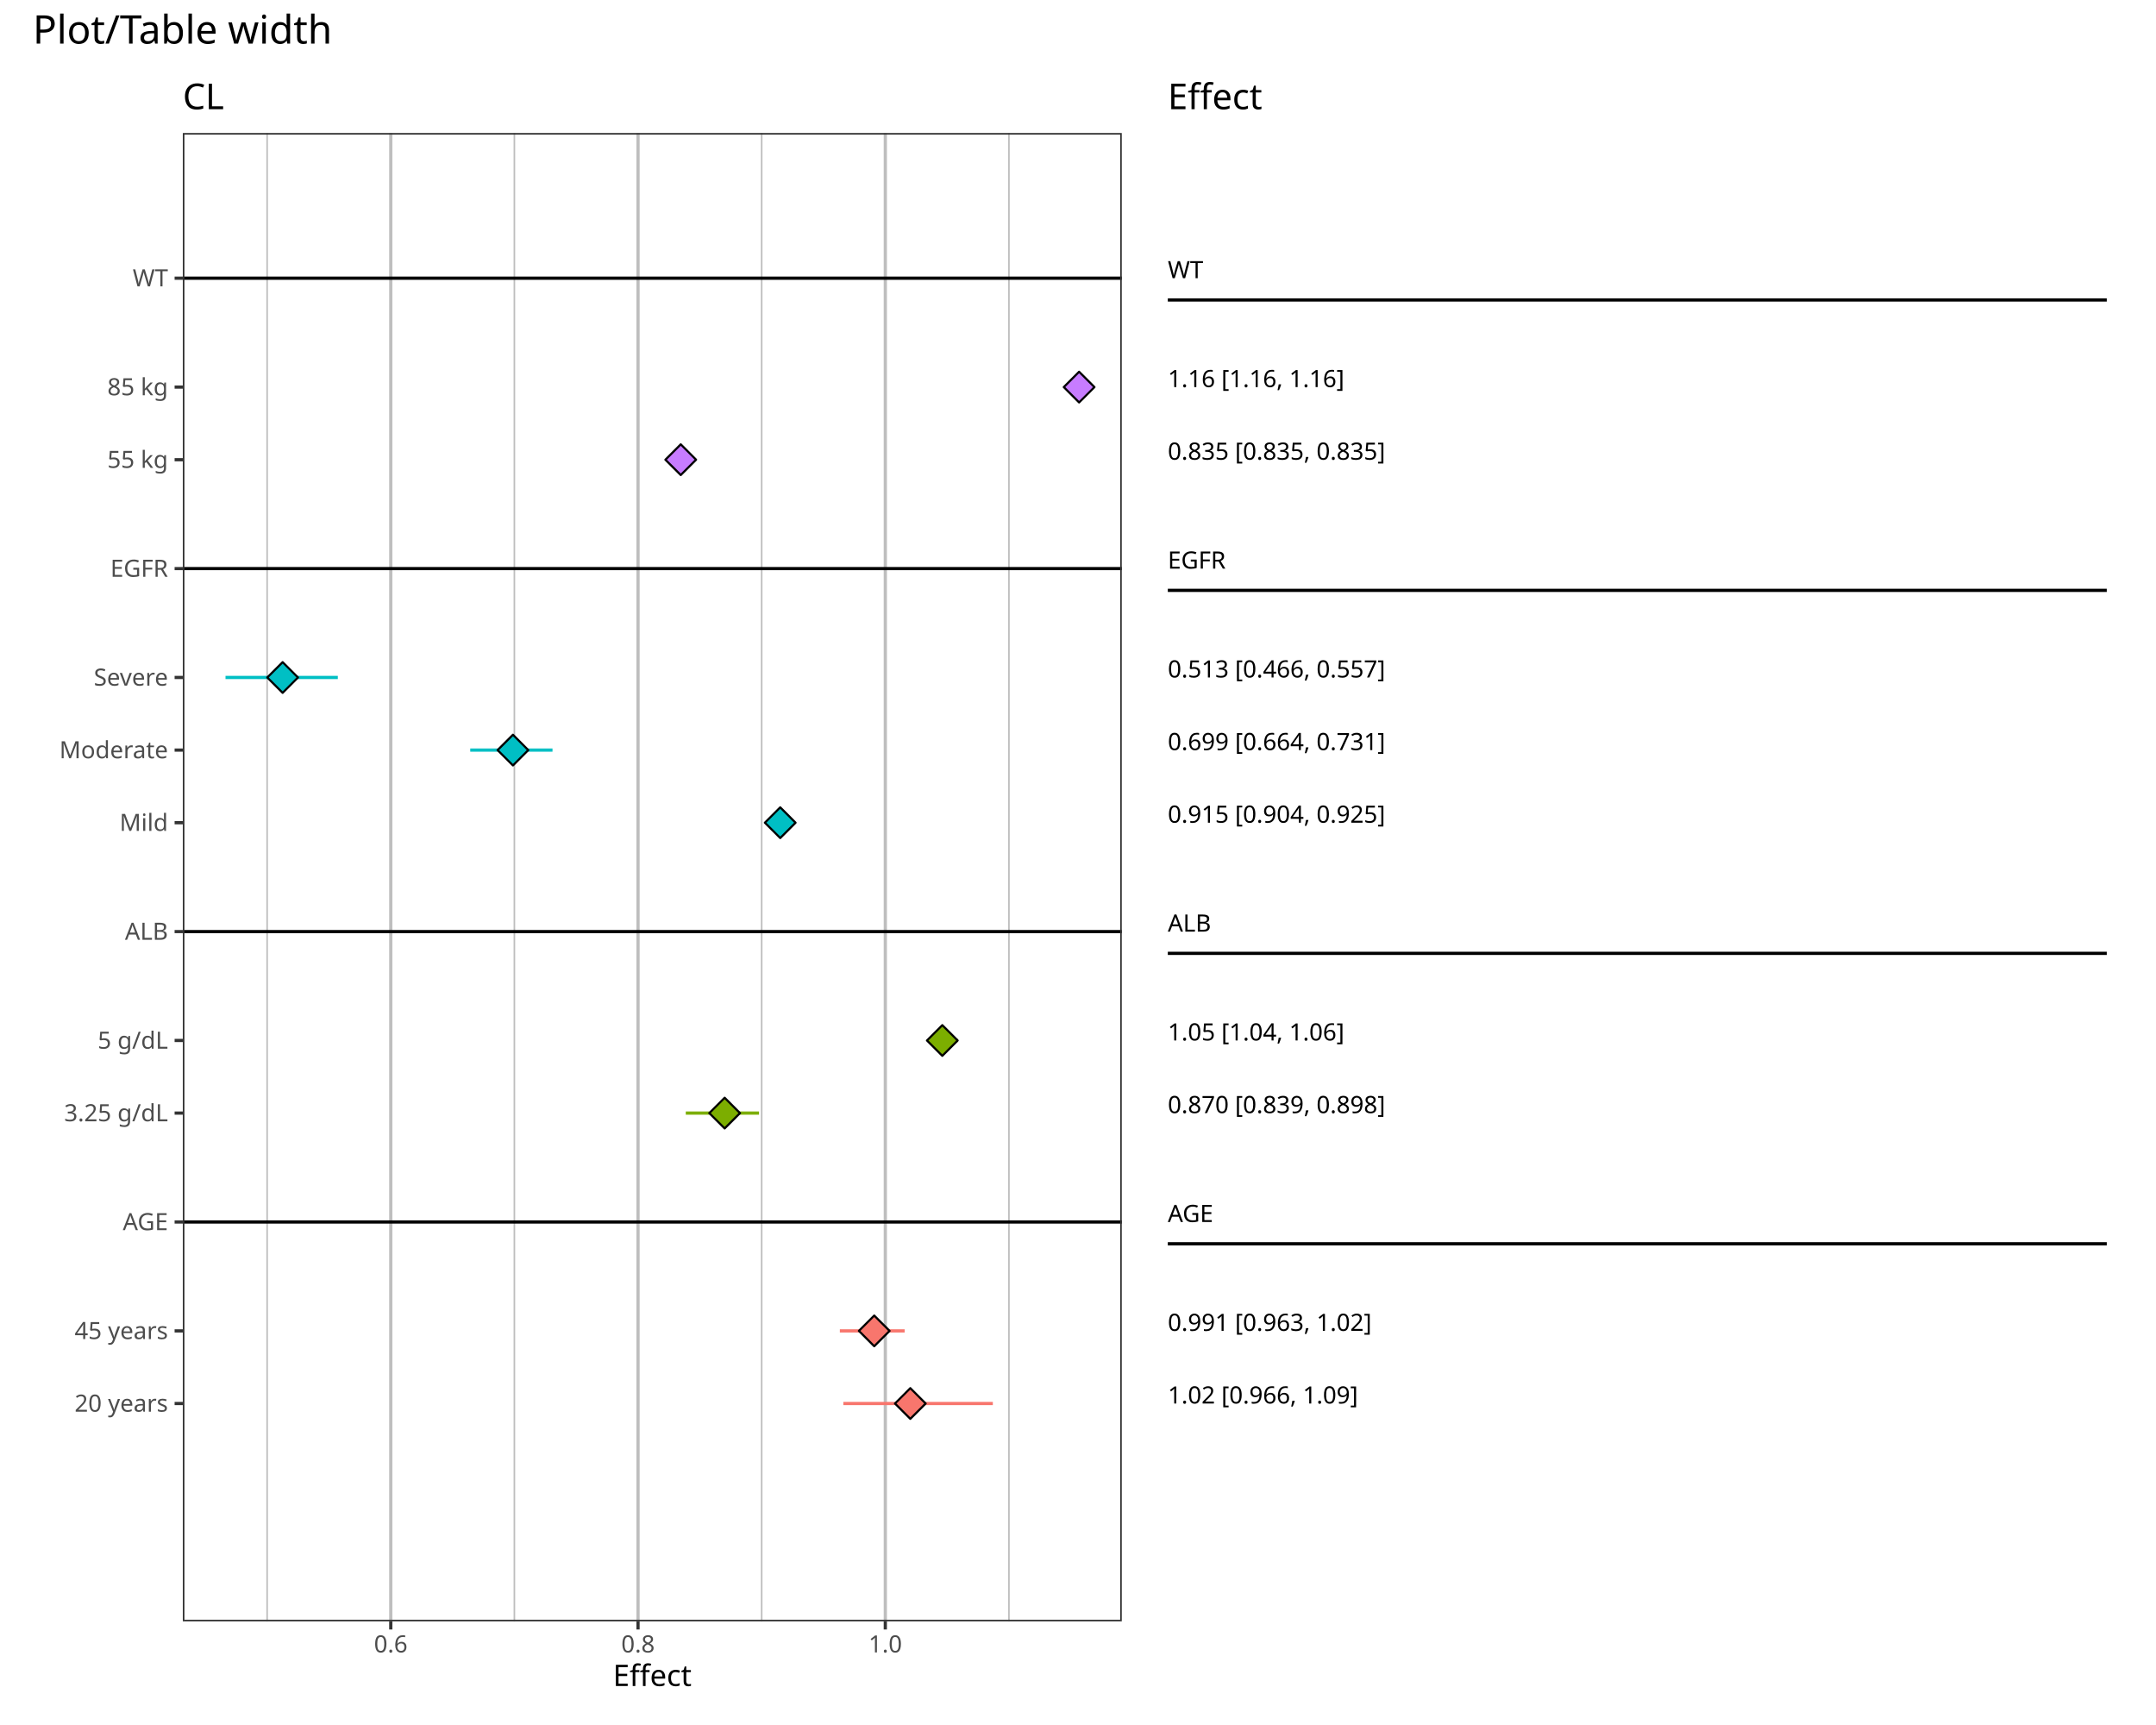
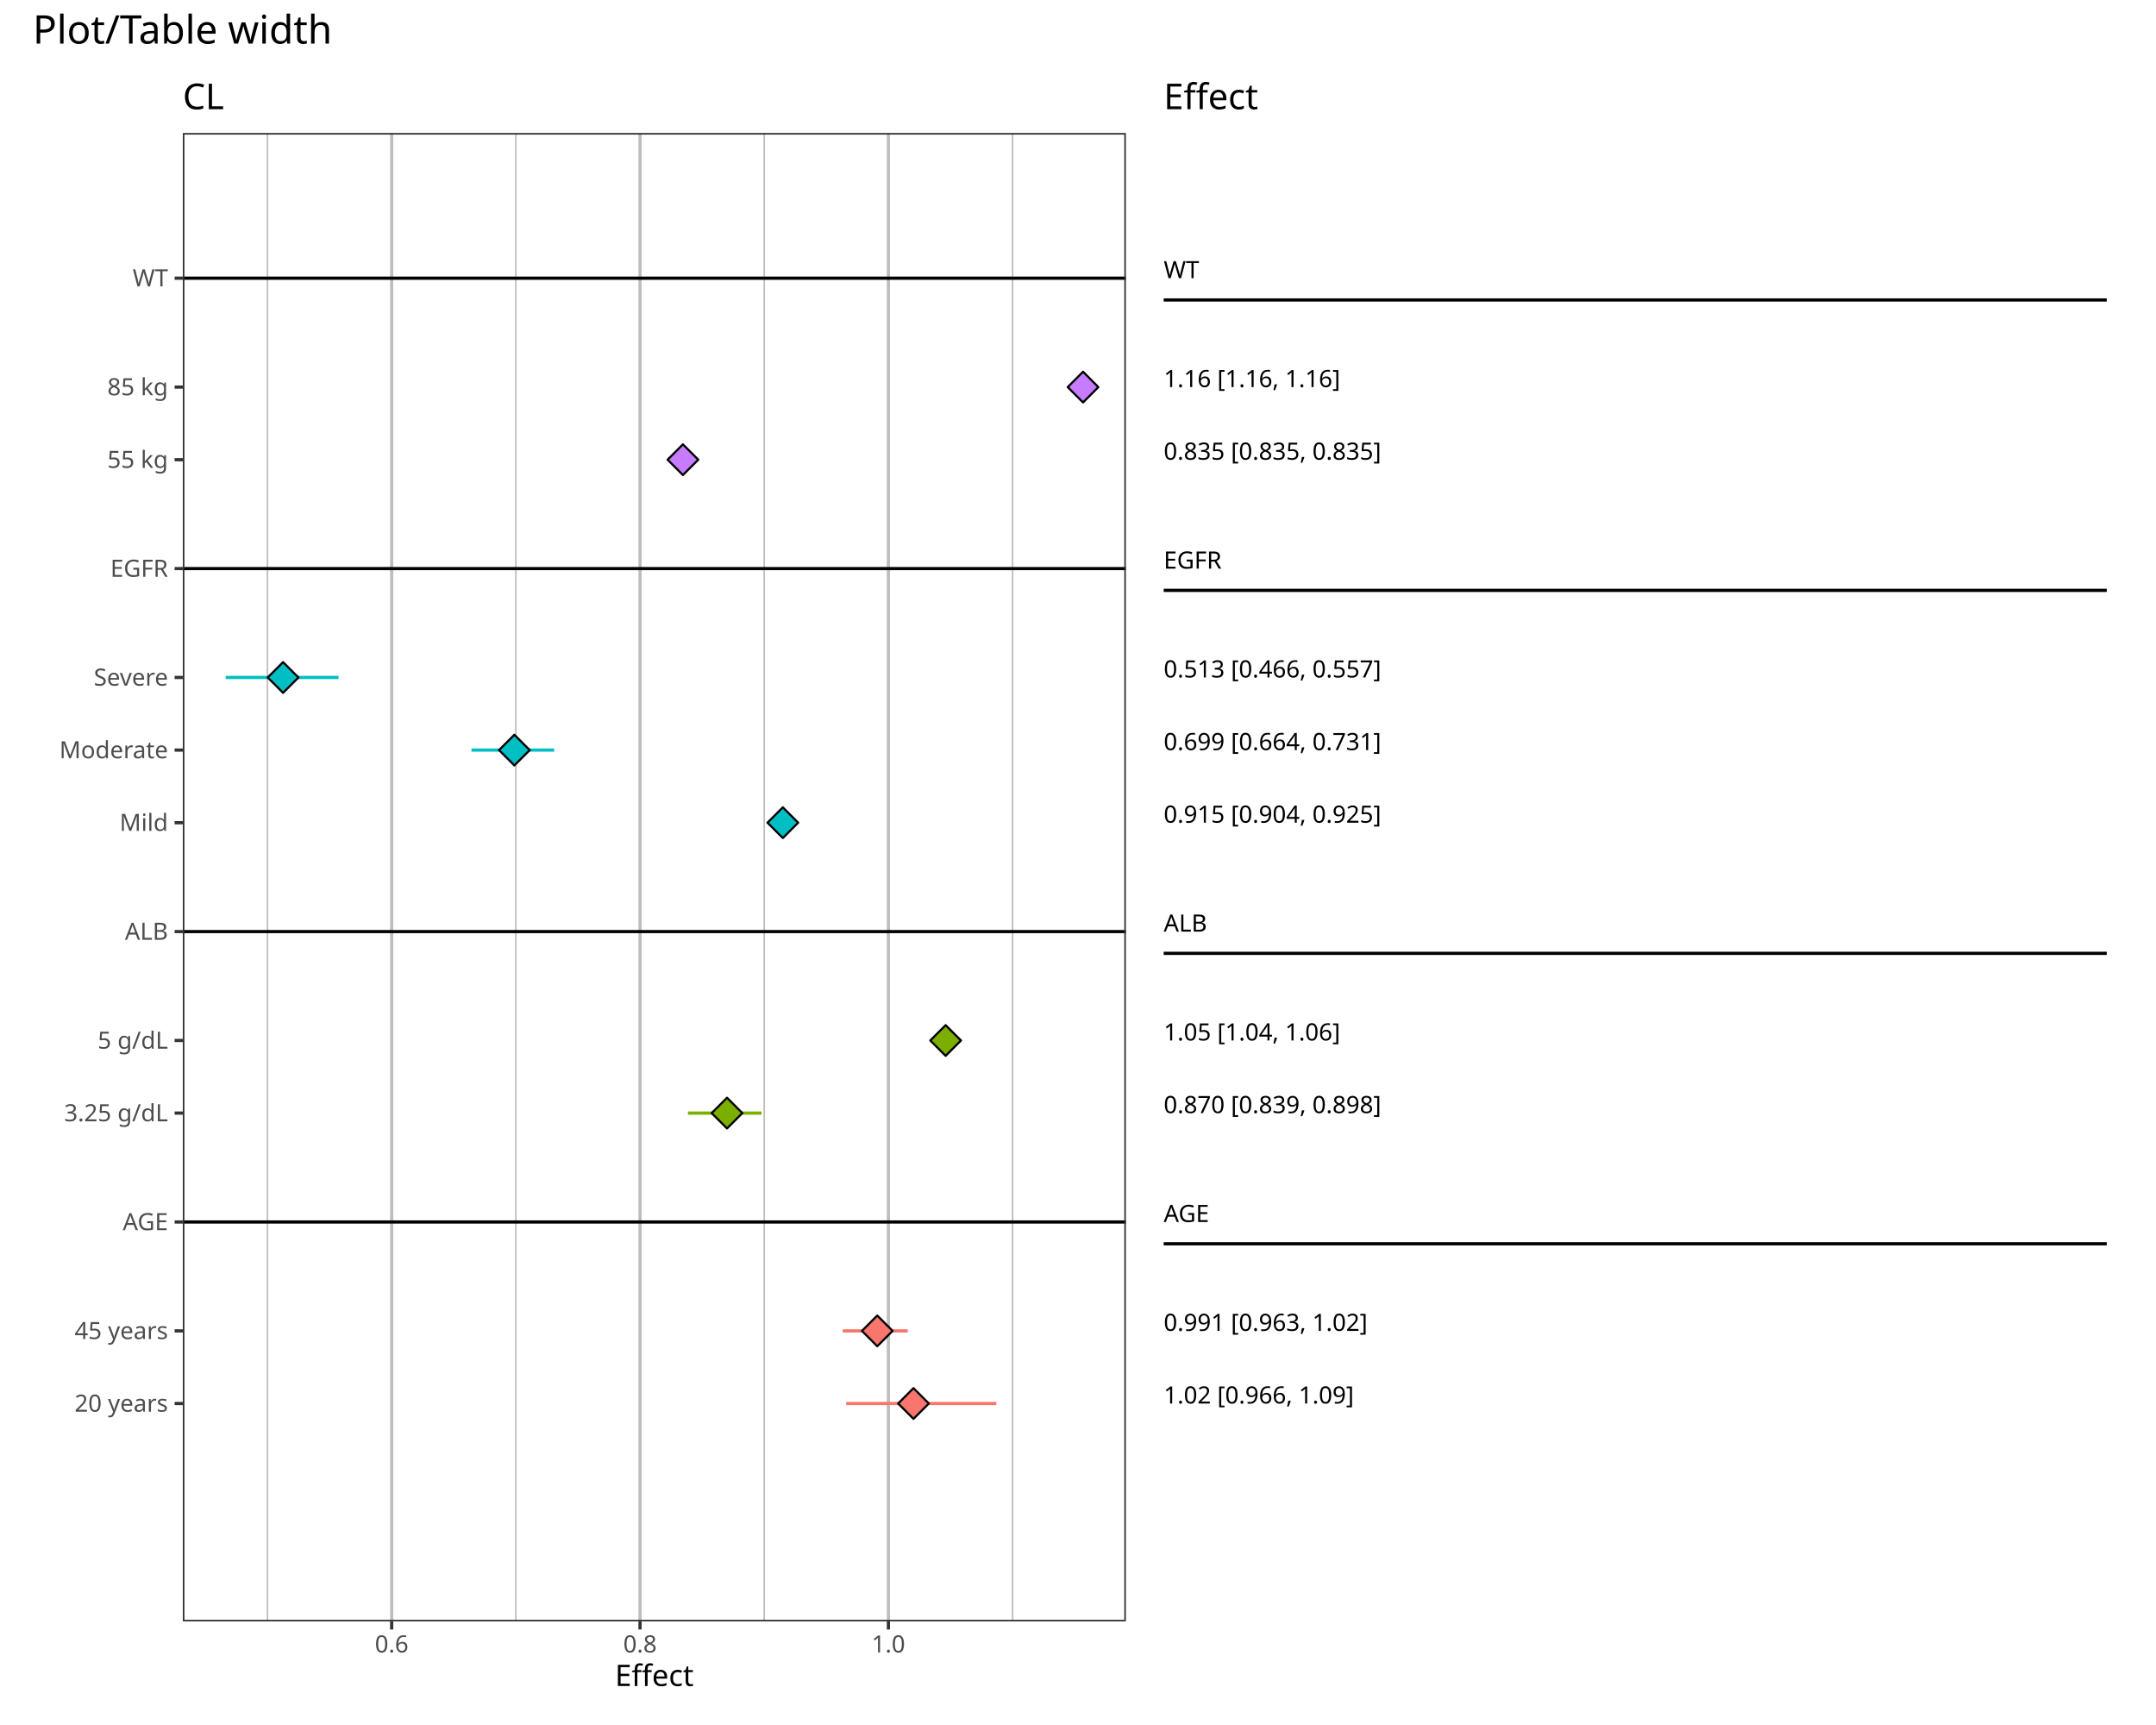
<svg xmlns="http://www.w3.org/2000/svg" class="svglite" data-engine-version="2.0" width="720.00pt" height="576.00pt" viewBox="0 0 720.00 576.00">
  <defs>
    <style type="text/css">
    .svglite line, .svglite polyline, .svglite polygon, .svglite path, .svglite rect, .svglite circle {
      fill: none;
      stroke: #000000;
      stroke-linecap: round;
      stroke-linejoin: round;
      stroke-miterlimit: 10.00;
    }
  </style>
  </defs>
  <rect width="100%" height="100%" style="stroke: none; fill: #FFFFFF;" />
  <defs>
    <clipPath id="cpMC4wMHw3MjAuMDB8MC4wMHw1NzYuMDA=">
      <rect x="0.00" y="0.00" width="720.00" height="576.00" />
    </clipPath>
  </defs>
  <g clip-path="url(#cpMC4wMHw3MjAuMDB8MC4wMHw1NzYuMDA=)">
    <rect x="0.00" y="0.00" width="720.00" height="576.00" style="stroke-width: 1.07; stroke: #FFFFFF; fill: #FFFFFF;" />
  </g>
  <defs>
    <clipPath id="cpNjEuMDV8NzAzLjU2fDQ0LjQxfDU0MS4zNw==">
      <rect x="61.05" y="44.41" width="642.51" height="496.97" />
    </clipPath>
  </defs>
  <g clip-path="url(#cpNjEuMDV8NzAzLjU2fDQ0LjQxfDU0MS4zNw==)">
</g>
  <g clip-path="url(#cpMC4wMHw3MjAuMDB8MC4wMHw1NzYuMDA=)">
</g>
  <g clip-path="url(#cpNjEuMDV8NzAzLjU2fDQ0LjQxfDU0MS4zNw==)">
</g>
  <g clip-path="url(#cpMC4wMHw3MjAuMDB8MC4wMHw1NzYuMDA=)">
</g>
  <g clip-path="url(#cpNjEuMDV8NzAzLjU2fDQ0LjQxfDU0MS4zNw==)">
</g>
  <g clip-path="url(#cpMC4wMHw3MjAuMDB8MC4wMHw1NzYuMDA=)">
</g>
  <defs>
-     <clipPath id="cpNS40OHwzNzUuNjJ8MjIuNzh8NTcwLjUy">
-       <rect x="5.48" y="22.78" width="370.14" height="547.74" />
+     <clipPath id="cpNS40OHwzNzYuOTl8MjIuNzh8NTcwLjUy">
+       <rect x="5.48" y="22.78" width="371.51" height="547.74" />
    </clipPath>
  </defs>
-   <g clip-path="url(#cpNS40OHwzNzUuNjJ8MjIuNzh8NTcwLjUy)">
-     <rect x="5.48" y="22.78" width="370.14" height="547.74" style="stroke-width: 1.07; stroke: #FFFFFF; fill: #FFFFFF;" />
+   <g clip-path="url(#cpNS40OHwzNzYuOTl8MjIuNzh8NTcwLjUy)">
+     <rect x="5.48" y="22.78" width="371.51" height="547.74" style="stroke-width: 1.07; stroke: #FFFFFF; fill: #FFFFFF;" />
  </g>
  <g clip-path="url(#cpMC4wMHw3MjAuMDB8MC4wMHw1NzYuMDA=)">
</g>
  <defs>
-     <clipPath id="cpNjEuMDV8Mzc0LjYzfDQ0LjQxfDU0MS4zNw==">
-       <rect x="61.05" y="44.41" width="313.57" height="496.97" />
+     <clipPath id="cpMzc2Ljk5fDcxNC41MnwyMi43OHw1NzAuNTI=">
+       <rect x="376.99" y="22.78" width="337.53" height="547.74" />
    </clipPath>
  </defs>
-   <g clip-path="url(#cpNjEuMDV8Mzc0LjYzfDQ0LjQxfDU0MS4zNw==)">
-     <rect x="61.05" y="44.41" width="313.57" height="496.97" style="stroke-width: 1.07; stroke: none; fill: #FFFFFF;" />
-     <polyline points="89.21,541.37 89.21,44.41 " style="stroke-width: 0.53; stroke: #BEBEBE; stroke-linecap: butt;" />
-     <polyline points="171.78,541.37 171.78,44.41 " style="stroke-width: 0.53; stroke: #BEBEBE; stroke-linecap: butt;" />
-     <polyline points="254.36,541.37 254.36,44.41 " style="stroke-width: 0.53; stroke: #BEBEBE; stroke-linecap: butt;" />
-     <polyline points="336.94,541.37 336.94,44.41 " style="stroke-width: 0.53; stroke: #BEBEBE; stroke-linecap: butt;" />
-     <polyline points="130.50,541.37 130.50,44.41 " style="stroke-width: 1.07; stroke: #BEBEBE; stroke-linecap: butt;" />
-     <polyline points="213.07,541.37 213.07,44.41 " style="stroke-width: 1.07; stroke: #BEBEBE; stroke-linecap: butt;" />
-     <polyline points="295.65,541.37 295.65,44.41 " style="stroke-width: 1.07; stroke: #BEBEBE; stroke-linecap: butt;" />
-     <line x1="-117.24" y1="541.37" x2="-117.24" y2="44.41" style="stroke-width: 1.07; stroke-dasharray: 1.42,4.27,5.69,4.27; stroke-linecap: butt;" />
-     <polyline points="331.56,468.65 331.56,468.65 " style="stroke-width: 1.07; stroke: #F8766D; stroke-linecap: butt;" />
-     <polyline points="331.56,468.65 281.63,468.65 " style="stroke-width: 1.07; stroke: #F8766D; stroke-linecap: butt;" />
-     <polyline points="281.63,468.65 281.63,468.65 " style="stroke-width: 1.07; stroke: #F8766D; stroke-linecap: butt;" />
-     <polyline points="302.11,444.40 302.11,444.40 " style="stroke-width: 1.07; stroke: #F8766D; stroke-linecap: butt;" />
-     <polyline points="302.11,444.40 280.47,444.40 " style="stroke-width: 1.07; stroke: #F8766D; stroke-linecap: butt;" />
-     <polyline points="280.47,444.40 280.47,444.40 " style="stroke-width: 1.07; stroke: #F8766D; stroke-linecap: butt;" />
-     <polyline points="253.48,371.68 253.48,371.68 " style="stroke-width: 1.07; stroke: #7CAE00; stroke-linecap: butt;" />
-     <polyline points="253.48,371.68 229.02,371.68 " style="stroke-width: 1.07; stroke: #7CAE00; stroke-linecap: butt;" />
-     <polyline points="229.02,371.68 229.02,371.68 " style="stroke-width: 1.07; stroke: #7CAE00; stroke-linecap: butt;" />
-     <polyline points="319.86,347.43 319.86,347.43 " style="stroke-width: 1.07; stroke: #7CAE00; stroke-linecap: butt;" />
-     <polyline points="319.86,347.43 310.31,347.43 " style="stroke-width: 1.07; stroke: #7CAE00; stroke-linecap: butt;" />
-     <polyline points="310.31,347.43 310.31,347.43 " style="stroke-width: 1.07; stroke: #7CAE00; stroke-linecap: butt;" />
-     <polyline points="264.77,274.71 264.77,274.71 " style="stroke-width: 1.07; stroke: #00BFC4; stroke-linecap: butt;" />
-     <polyline points="264.77,274.71 255.84,274.71 " style="stroke-width: 1.07; stroke: #00BFC4; stroke-linecap: butt;" />
-     <polyline points="255.84,274.71 255.84,274.71 " style="stroke-width: 1.07; stroke: #00BFC4; stroke-linecap: butt;" />
-     <polyline points="184.51,250.47 184.51,250.47 " style="stroke-width: 1.07; stroke: #00BFC4; stroke-linecap: butt;" />
-     <polyline points="184.51,250.47 157.04,250.47 " style="stroke-width: 1.07; stroke: #00BFC4; stroke-linecap: butt;" />
-     <polyline points="157.04,250.47 157.04,250.47 " style="stroke-width: 1.07; stroke: #00BFC4; stroke-linecap: butt;" />
-     <polyline points="112.82,226.22 112.82,226.22 " style="stroke-width: 1.07; stroke: #00BFC4; stroke-linecap: butt;" />
-     <polyline points="112.82,226.22 75.31,226.22 " style="stroke-width: 1.07; stroke: #00BFC4; stroke-linecap: butt;" />
-     <polyline points="75.31,226.22 75.31,226.22 " style="stroke-width: 1.07; stroke: #00BFC4; stroke-linecap: butt;" />
-     <polyline points="227.34,153.50 227.34,153.50 " style="stroke-width: 1.07; stroke: #C77CFF; stroke-linecap: butt;" />
-     <polyline points="227.34,153.50 227.34,153.50 " style="stroke-width: 1.07; stroke: #C77CFF; stroke-linecap: butt;" />
-     <polyline points="227.34,153.50 227.34,153.50 " style="stroke-width: 1.07; stroke: #C77CFF; stroke-linecap: butt;" />
-     <polyline points="360.37,129.26 360.37,129.26 " style="stroke-width: 1.07; stroke: #C77CFF; stroke-linecap: butt;" />
-     <polyline points="360.37,129.26 360.37,129.26 " style="stroke-width: 1.07; stroke: #C77CFF; stroke-linecap: butt;" />
-     <polyline points="360.37,129.26 360.37,129.26 " style="stroke-width: 1.07; stroke: #C77CFF; stroke-linecap: butt;" />
-     <polygon points="304.00,473.77 309.13,468.65 304.00,463.52 298.88,468.65 " style="stroke-width: 0.71; fill: #F8766D;" />
-     <polygon points="291.95,449.53 297.08,444.40 291.95,439.28 286.83,444.40 " style="stroke-width: 0.71; fill: #F8766D;" />
-     <polygon points="242.00,376.80 247.12,371.68 242.00,366.55 236.87,371.68 " style="stroke-width: 0.71; fill: #7CAE00;" />
-     <polygon points="314.69,352.56 319.81,347.43 314.69,342.31 309.56,347.43 " style="stroke-width: 0.71; fill: #7CAE00;" />
-     <polygon points="260.56,279.83 265.68,274.71 260.56,269.58 255.43,274.71 " style="stroke-width: 0.71; fill: #00BFC4;" />
-     <polygon points="171.30,255.59 176.42,250.47 171.30,245.34 166.17,250.47 " style="stroke-width: 0.71; fill: #00BFC4;" />
-     <polygon points="94.39,231.35 99.51,226.22 94.39,221.10 89.26,226.22 " style="stroke-width: 0.71; fill: #00BFC4;" />
-     <polygon points="227.34,158.62 232.46,153.50 227.34,148.37 222.21,153.50 " style="stroke-width: 0.71; fill: #C77CFF;" />
-     <polygon points="360.37,134.38 365.50,129.26 360.37,124.13 355.25,129.26 " style="stroke-width: 0.71; fill: #C77CFF;" />
-     <line x1="61.05" y1="92.89" x2="374.63" y2="92.89" style="stroke-width: 1.07; stroke-linecap: butt;" />
-     <line x1="61.05" y1="189.86" x2="374.63" y2="189.86" style="stroke-width: 1.07; stroke-linecap: butt;" />
-     <line x1="61.05" y1="311.07" x2="374.63" y2="311.07" style="stroke-width: 1.07; stroke-linecap: butt;" />
-     <line x1="61.05" y1="408.04" x2="374.63" y2="408.04" style="stroke-width: 1.07; stroke-linecap: butt;" />
-     <rect x="61.05" y="44.41" width="313.57" height="496.97" style="stroke-width: 1.07; stroke: #333333;" />
+   <g clip-path="url(#cpMzc2Ljk5fDcxNC41MnwyMi43OHw1NzAuNTI=)">
+     <rect x="376.99" y="22.78" width="337.53" height="547.74" style="stroke-width: 1.07; stroke: #FFFFFF; fill: #FFFFFF;" />
+   </g>
+   <g clip-path="url(#cpMC4wMHw3MjAuMDB8MC4wMHw1NzYuMDA=)">
+ </g>
+   <defs>
+     <clipPath id="cpNjEuMDV8Mzc2LjAwfDQ0LjQxfDU0MS4zNw==">
+       <rect x="61.05" y="44.41" width="314.94" height="496.97" />
+     </clipPath>
+   </defs>
+   <g clip-path="url(#cpNjEuMDV8Mzc2LjAwfDQ0LjQxfDU0MS4zNw==)">
+     <rect x="61.05" y="44.41" width="314.94" height="496.97" style="stroke-width: 1.07; stroke: none; fill: #FFFFFF;" />
+     <polyline points="89.33,541.37 89.33,44.41 " style="stroke-width: 0.53; stroke: #BEBEBE; stroke-linecap: butt;" />
+     <polyline points="172.27,541.37 172.27,44.41 " style="stroke-width: 0.53; stroke: #BEBEBE; stroke-linecap: butt;" />
+     <polyline points="255.21,541.37 255.21,44.41 " style="stroke-width: 0.53; stroke: #BEBEBE; stroke-linecap: butt;" />
+     <polyline points="338.15,541.37 338.15,44.41 " style="stroke-width: 0.53; stroke: #BEBEBE; stroke-linecap: butt;" />
+     <polyline points="130.80,541.37 130.80,44.41 " style="stroke-width: 1.07; stroke: #BEBEBE; stroke-linecap: butt;" />
+     <polyline points="213.74,541.37 213.74,44.41 " style="stroke-width: 1.07; stroke: #BEBEBE; stroke-linecap: butt;" />
+     <polyline points="296.68,541.37 296.68,44.41 " style="stroke-width: 1.07; stroke: #BEBEBE; stroke-linecap: butt;" />
+     <line x1="-118.02" y1="541.37" x2="-118.02" y2="44.41" style="stroke-width: 1.07; stroke-dasharray: 1.42,4.27,5.69,4.27; stroke-linecap: butt;" />
+     <polyline points="332.74,468.65 332.74,468.65 " style="stroke-width: 1.07; stroke: #F8766D; stroke-linecap: butt;" />
+     <polyline points="332.74,468.65 282.59,468.65 " style="stroke-width: 1.07; stroke: #F8766D; stroke-linecap: butt;" />
+     <polyline points="282.59,468.65 282.59,468.65 " style="stroke-width: 1.07; stroke: #F8766D; stroke-linecap: butt;" />
+     <polyline points="303.16,444.40 303.16,444.40 " style="stroke-width: 1.07; stroke: #F8766D; stroke-linecap: butt;" />
+     <polyline points="303.16,444.40 281.43,444.40 " style="stroke-width: 1.07; stroke: #F8766D; stroke-linecap: butt;" />
+     <polyline points="281.43,444.40 281.43,444.40 " style="stroke-width: 1.07; stroke: #F8766D; stroke-linecap: butt;" />
+     <polyline points="254.32,371.68 254.32,371.68 " style="stroke-width: 1.07; stroke: #7CAE00; stroke-linecap: butt;" />
+     <polyline points="254.32,371.68 229.75,371.68 " style="stroke-width: 1.07; stroke: #7CAE00; stroke-linecap: butt;" />
+     <polyline points="229.75,371.68 229.75,371.68 " style="stroke-width: 1.07; stroke: #7CAE00; stroke-linecap: butt;" />
+     <polyline points="320.99,347.43 320.99,347.43 " style="stroke-width: 1.07; stroke: #7CAE00; stroke-linecap: butt;" />
+     <polyline points="320.99,347.43 311.40,347.43 " style="stroke-width: 1.07; stroke: #7CAE00; stroke-linecap: butt;" />
+     <polyline points="311.40,347.43 311.40,347.43 " style="stroke-width: 1.07; stroke: #7CAE00; stroke-linecap: butt;" />
+     <polyline points="265.66,274.71 265.66,274.71 " style="stroke-width: 1.07; stroke: #00BFC4; stroke-linecap: butt;" />
+     <polyline points="265.66,274.71 256.69,274.71 " style="stroke-width: 1.07; stroke: #00BFC4; stroke-linecap: butt;" />
+     <polyline points="256.69,274.71 256.69,274.71 " style="stroke-width: 1.07; stroke: #00BFC4; stroke-linecap: butt;" />
+     <polyline points="185.05,250.47 185.05,250.47 " style="stroke-width: 1.07; stroke: #00BFC4; stroke-linecap: butt;" />
+     <polyline points="185.05,250.47 157.46,250.47 " style="stroke-width: 1.07; stroke: #00BFC4; stroke-linecap: butt;" />
+     <polyline points="157.46,250.47 157.46,250.47 " style="stroke-width: 1.07; stroke: #00BFC4; stroke-linecap: butt;" />
+     <polyline points="113.05,226.22 113.05,226.22 " style="stroke-width: 1.07; stroke: #00BFC4; stroke-linecap: butt;" />
+     <polyline points="113.05,226.22 75.37,226.22 " style="stroke-width: 1.07; stroke: #00BFC4; stroke-linecap: butt;" />
+     <polyline points="75.37,226.22 75.37,226.22 " style="stroke-width: 1.07; stroke: #00BFC4; stroke-linecap: butt;" />
+     <polyline points="228.06,153.50 228.06,153.50 " style="stroke-width: 1.07; stroke: #C77CFF; stroke-linecap: butt;" />
+     <polyline points="228.06,153.50 228.06,153.50 " style="stroke-width: 1.07; stroke: #C77CFF; stroke-linecap: butt;" />
+     <polyline points="228.06,153.50 228.06,153.50 " style="stroke-width: 1.07; stroke: #C77CFF; stroke-linecap: butt;" />
+     <polyline points="361.68,129.26 361.68,129.26 " style="stroke-width: 1.07; stroke: #C77CFF; stroke-linecap: butt;" />
+     <polyline points="361.68,129.26 361.68,129.26 " style="stroke-width: 1.07; stroke: #C77CFF; stroke-linecap: butt;" />
+     <polyline points="361.68,129.26 361.68,129.26 " style="stroke-width: 1.07; stroke: #C77CFF; stroke-linecap: butt;" />
+     <polygon points="305.06,473.77 310.19,468.65 305.06,463.52 299.94,468.65 " style="stroke-width: 0.71; fill: #F8766D;" />
+     <polygon points="292.96,449.53 298.09,444.40 292.96,439.28 287.84,444.40 " style="stroke-width: 0.71; fill: #F8766D;" />
+     <polygon points="242.79,376.80 247.91,371.68 242.79,366.55 237.66,371.68 " style="stroke-width: 0.71; fill: #7CAE00;" />
+     <polygon points="315.79,352.56 320.92,347.43 315.79,342.31 310.67,347.43 " style="stroke-width: 0.71; fill: #7CAE00;" />
+     <polygon points="261.43,279.83 266.55,274.71 261.43,269.58 256.30,274.71 " style="stroke-width: 0.71; fill: #00BFC4;" />
+     <polygon points="171.78,255.59 176.90,250.47 171.78,245.34 166.65,250.47 " style="stroke-width: 0.71; fill: #00BFC4;" />
+     <polygon points="94.53,231.35 99.66,226.22 94.53,221.10 89.41,226.22 " style="stroke-width: 0.71; fill: #00BFC4;" />
+     <polygon points="228.06,158.62 233.19,153.50 228.06,148.37 222.94,153.50 " style="stroke-width: 0.71; fill: #C77CFF;" />
+     <polygon points="361.68,134.38 366.80,129.26 361.68,124.13 356.56,129.26 " style="stroke-width: 0.71; fill: #C77CFF;" />
+     <line x1="61.05" y1="92.89" x2="376.00" y2="92.89" style="stroke-width: 1.07; stroke-linecap: butt;" />
+     <line x1="61.05" y1="189.86" x2="376.00" y2="189.86" style="stroke-width: 1.07; stroke-linecap: butt;" />
+     <line x1="61.05" y1="311.07" x2="376.00" y2="311.07" style="stroke-width: 1.07; stroke-linecap: butt;" />
+     <line x1="61.05" y1="408.04" x2="376.00" y2="408.04" style="stroke-width: 1.07; stroke-linecap: butt;" />
+     <rect x="61.05" y="44.41" width="314.94" height="496.97" style="stroke-width: 1.07; stroke: #333333;" />
  </g>
  <g clip-path="url(#cpMC4wMHw3MjAuMDB8MC4wMHw1NzYuMDA=)">
    <text x="56.12" y="95.62" text-anchor="end" style="font-size: 7.94px; fill: #4D4D4D; font-family: sans;" textLength="12.34px" lengthAdjust="spacingAndGlyphs">WT</text>
    <text x="56.12" y="131.99" text-anchor="end" style="font-size: 7.94px; fill: #4D4D4D; font-family: sans;" textLength="19.42px" lengthAdjust="spacingAndGlyphs">85 kg</text>
    <text x="56.12" y="156.23" text-anchor="end" style="font-size: 7.94px; fill: #4D4D4D; font-family: sans;" textLength="19.42px" lengthAdjust="spacingAndGlyphs">55 kg</text>
    <text x="56.12" y="192.59" text-anchor="end" style="font-size: 7.94px; fill: #4D4D4D; font-family: sans;" textLength="22.05px" lengthAdjust="spacingAndGlyphs">EGFR</text>
    <text x="56.12" y="228.95" text-anchor="end" style="font-size: 7.94px; fill: #4D4D4D; font-family: sans;" textLength="25.15px" lengthAdjust="spacingAndGlyphs">Severe</text>
    <text x="56.12" y="253.20" text-anchor="end" style="font-size: 7.94px; fill: #4D4D4D; font-family: sans;" textLength="33.54px" lengthAdjust="spacingAndGlyphs">Moderate</text>
    <text x="56.12" y="277.44" text-anchor="end" style="font-size: 7.94px; fill: #4D4D4D; font-family: sans;" textLength="14.55px" lengthAdjust="spacingAndGlyphs">Mild</text>
    <text x="56.12" y="313.80" text-anchor="end" style="font-size: 7.94px; fill: #4D4D4D; font-family: sans;" textLength="15.01px" lengthAdjust="spacingAndGlyphs">ALB</text>
    <text x="56.12" y="350.17" text-anchor="end" style="font-size: 7.94px; fill: #4D4D4D; font-family: sans;" textLength="22.07px" lengthAdjust="spacingAndGlyphs">5 g/dL</text>
    <text x="56.12" y="374.41" text-anchor="end" style="font-size: 7.94px; fill: #4D4D4D; font-family: sans;" textLength="33.10px" lengthAdjust="spacingAndGlyphs">3.25 g/dL</text>
    <text x="56.12" y="410.77" text-anchor="end" style="font-size: 7.94px; fill: #4D4D4D; font-family: sans;" textLength="16.77px" lengthAdjust="spacingAndGlyphs">AGE</text>
    <text x="56.12" y="447.13" text-anchor="end" style="font-size: 7.94px; fill: #4D4D4D; font-family: sans;" textLength="30.45px" lengthAdjust="spacingAndGlyphs">45 years</text>
    <text x="56.12" y="471.38" text-anchor="end" style="font-size: 7.94px; fill: #4D4D4D; font-family: sans;" textLength="30.45px" lengthAdjust="spacingAndGlyphs">20 years</text>
    <polyline points="58.31,92.89 61.05,92.89 " style="stroke-width: 1.07; stroke: #333333; stroke-linecap: butt;" />
    <polyline points="58.31,129.26 61.05,129.26 " style="stroke-width: 1.07; stroke: #333333; stroke-linecap: butt;" />
    <polyline points="58.31,153.50 61.05,153.50 " style="stroke-width: 1.07; stroke: #333333; stroke-linecap: butt;" />
    <polyline points="58.31,189.86 61.05,189.86 " style="stroke-width: 1.07; stroke: #333333; stroke-linecap: butt;" />
    <polyline points="58.31,226.22 61.05,226.22 " style="stroke-width: 1.07; stroke: #333333; stroke-linecap: butt;" />
    <polyline points="58.31,250.47 61.05,250.47 " style="stroke-width: 1.07; stroke: #333333; stroke-linecap: butt;" />
    <polyline points="58.31,274.71 61.05,274.71 " style="stroke-width: 1.07; stroke: #333333; stroke-linecap: butt;" />
    <polyline points="58.31,311.07 61.05,311.07 " style="stroke-width: 1.07; stroke: #333333; stroke-linecap: butt;" />
    <polyline points="58.31,347.43 61.05,347.43 " style="stroke-width: 1.07; stroke: #333333; stroke-linecap: butt;" />
    <polyline points="58.31,371.68 61.05,371.68 " style="stroke-width: 1.07; stroke: #333333; stroke-linecap: butt;" />
    <polyline points="58.31,408.04 61.05,408.04 " style="stroke-width: 1.07; stroke: #333333; stroke-linecap: butt;" />
    <polyline points="58.31,444.40 61.05,444.40 " style="stroke-width: 1.07; stroke: #333333; stroke-linecap: butt;" />
    <polyline points="58.31,468.65 61.05,468.65 " style="stroke-width: 1.07; stroke: #333333; stroke-linecap: butt;" />
-     <polyline points="130.50,544.11 130.50,541.37 " style="stroke-width: 1.07; stroke: #333333; stroke-linecap: butt;" />
-     <polyline points="213.07,544.11 213.07,541.37 " style="stroke-width: 1.07; stroke: #333333; stroke-linecap: butt;" />
-     <polyline points="295.65,544.11 295.65,541.37 " style="stroke-width: 1.07; stroke: #333333; stroke-linecap: butt;" />
-     <text x="130.50" y="551.77" text-anchor="middle" style="font-size: 7.94px; fill: #4D4D4D; font-family: sans;" textLength="11.03px" lengthAdjust="spacingAndGlyphs">0.6</text>
-     <text x="213.07" y="551.77" text-anchor="middle" style="font-size: 7.94px; fill: #4D4D4D; font-family: sans;" textLength="11.03px" lengthAdjust="spacingAndGlyphs">0.8</text>
-     <text x="295.65" y="551.77" text-anchor="middle" style="font-size: 7.94px; fill: #4D4D4D; font-family: sans;" textLength="11.03px" lengthAdjust="spacingAndGlyphs">1.0</text>
-     <text x="217.84" y="562.98" text-anchor="middle" style="font-size: 9.92px; font-family: sans;" textLength="25.37px" lengthAdjust="spacingAndGlyphs">Effect</text>
+     <polyline points="130.80,544.11 130.80,541.37 " style="stroke-width: 1.07; stroke: #333333; stroke-linecap: butt;" />
+     <polyline points="213.74,544.11 213.74,541.37 " style="stroke-width: 1.07; stroke: #333333; stroke-linecap: butt;" />
+     <polyline points="296.68,544.11 296.68,541.37 " style="stroke-width: 1.07; stroke: #333333; stroke-linecap: butt;" />
+     <text x="130.80" y="551.77" text-anchor="middle" style="font-size: 7.94px; fill: #4D4D4D; font-family: sans;" textLength="11.03px" lengthAdjust="spacingAndGlyphs">0.6</text>
+     <text x="213.74" y="551.77" text-anchor="middle" style="font-size: 7.94px; fill: #4D4D4D; font-family: sans;" textLength="11.03px" lengthAdjust="spacingAndGlyphs">0.8</text>
+     <text x="296.68" y="551.77" text-anchor="middle" style="font-size: 7.94px; fill: #4D4D4D; font-family: sans;" textLength="11.03px" lengthAdjust="spacingAndGlyphs">1.0</text>
+     <text x="218.52" y="562.98" text-anchor="middle" style="font-size: 9.92px; font-family: sans;" textLength="25.37px" lengthAdjust="spacingAndGlyphs">Effect</text>
    <text x="61.05" y="36.46" style="font-size: 11.91px; font-family: sans;" textLength="15.22px" lengthAdjust="spacingAndGlyphs">CL</text>
  </g>
  <defs>
-     <clipPath id="cpMzc1LjYyfDcxNC41MnwyMi43OHw1NzAuNTI=">
-       <rect x="375.62" y="22.78" width="338.90" height="547.74" />
+     <clipPath id="cpMzg4LjYyfDcwMy41Nnw0NC40MXw1NDEuMzc=">
+       <rect x="388.62" y="44.41" width="314.94" height="496.97" />
    </clipPath>
  </defs>
-   <g clip-path="url(#cpMzc1LjYyfDcxNC41MnwyMi43OHw1NzAuNTI=)">
-     <rect x="375.62" y="22.78" width="338.90" height="547.74" style="stroke-width: 1.07; stroke: #FFFFFF; fill: #FFFFFF;" />
+   <g clip-path="url(#cpMzg4LjYyfDcwMy41Nnw0NC40MXw1NDEuMzc=)">
+     <rect x="388.62" y="44.41" width="314.94" height="496.97" style="stroke-width: 1.07; stroke: none; fill: #FFFFFF;" />
+     <text x="388.62" y="92.89" style="font-size: 7.97px; font-family: sans;" textLength="12.39px" lengthAdjust="spacingAndGlyphs">WT</text>
+     <text x="388.62" y="129.26" style="font-size: 7.97px; font-family: sans;" textLength="57.59px" lengthAdjust="spacingAndGlyphs">1.16 [1.16, 1.16]</text>
+     <text x="388.62" y="153.50" style="font-size: 7.97px; font-family: sans;" textLength="70.88px" lengthAdjust="spacingAndGlyphs">0.835 [0.835, 0.835]</text>
+     <text x="388.62" y="189.86" style="font-size: 7.97px; font-family: sans;" textLength="22.14px" lengthAdjust="spacingAndGlyphs">EGFR</text>
+     <text x="388.62" y="226.22" style="font-size: 7.97px; font-family: sans;" textLength="70.88px" lengthAdjust="spacingAndGlyphs">0.513 [0.466, 0.557]</text>
+     <text x="388.62" y="250.47" style="font-size: 7.97px; font-family: sans;" textLength="70.88px" lengthAdjust="spacingAndGlyphs">0.699 [0.664, 0.731]</text>
+     <text x="388.62" y="274.71" style="font-size: 7.97px; font-family: sans;" textLength="70.88px" lengthAdjust="spacingAndGlyphs">0.915 [0.904, 0.925]</text>
+     <text x="388.62" y="311.07" style="font-size: 7.97px; font-family: sans;" textLength="15.06px" lengthAdjust="spacingAndGlyphs">ALB</text>
+     <text x="388.62" y="347.43" style="font-size: 7.97px; font-family: sans;" textLength="57.59px" lengthAdjust="spacingAndGlyphs">1.05 [1.04, 1.06]</text>
+     <text x="388.62" y="371.68" style="font-size: 7.97px; font-family: sans;" textLength="70.88px" lengthAdjust="spacingAndGlyphs">0.870 [0.839, 0.898]</text>
+     <text x="388.62" y="408.04" style="font-size: 7.97px; font-family: sans;" textLength="16.83px" lengthAdjust="spacingAndGlyphs">AGE</text>
+     <text x="388.62" y="444.40" style="font-size: 7.97px; font-family: sans;" textLength="66.45px" lengthAdjust="spacingAndGlyphs">0.991 [0.963, 1.02]</text>
+     <text x="388.62" y="468.65" style="font-size: 7.97px; font-family: sans;" textLength="62.02px" lengthAdjust="spacingAndGlyphs">1.02 [0.966, 1.09]</text>
+     <line x1="388.62" y1="100.16" x2="703.56" y2="100.16" style="stroke-width: 1.07; stroke-linecap: butt;" />
+     <line x1="388.62" y1="197.13" x2="703.56" y2="197.13" style="stroke-width: 1.07; stroke-linecap: butt;" />
+     <line x1="388.62" y1="318.34" x2="703.56" y2="318.34" style="stroke-width: 1.07; stroke-linecap: butt;" />
+     <line x1="388.62" y1="415.31" x2="703.56" y2="415.31" style="stroke-width: 1.07; stroke-linecap: butt;" />
  </g>
  <g clip-path="url(#cpMC4wMHw3MjAuMDB8MC4wMHw1NzYuMDA=)">
- </g>
-   <defs>
-     <clipPath id="cpMzg5Ljk5fDcwMy41Nnw0NC40MXw1NDEuMzc=">
-       <rect x="389.99" y="44.41" width="313.57" height="496.97" />
-     </clipPath>
-   </defs>
-   <g clip-path="url(#cpMzg5Ljk5fDcwMy41Nnw0NC40MXw1NDEuMzc=)">
-     <rect x="389.99" y="44.41" width="313.57" height="496.97" style="stroke-width: 1.07; stroke: none; fill: #FFFFFF;" />
-     <text x="389.99" y="92.89" style="font-size: 7.97px; font-family: sans;" textLength="12.39px" lengthAdjust="spacingAndGlyphs">WT</text>
-     <text x="389.99" y="129.26" style="font-size: 7.97px; font-family: sans;" textLength="57.59px" lengthAdjust="spacingAndGlyphs">1.16 [1.16, 1.16]</text>
-     <text x="389.99" y="153.50" style="font-size: 7.97px; font-family: sans;" textLength="70.88px" lengthAdjust="spacingAndGlyphs">0.835 [0.835, 0.835]</text>
-     <text x="389.99" y="189.86" style="font-size: 7.97px; font-family: sans;" textLength="22.14px" lengthAdjust="spacingAndGlyphs">EGFR</text>
-     <text x="389.99" y="226.22" style="font-size: 7.97px; font-family: sans;" textLength="70.88px" lengthAdjust="spacingAndGlyphs">0.513 [0.466, 0.557]</text>
-     <text x="389.99" y="250.47" style="font-size: 7.97px; font-family: sans;" textLength="70.88px" lengthAdjust="spacingAndGlyphs">0.699 [0.664, 0.731]</text>
-     <text x="389.99" y="274.71" style="font-size: 7.97px; font-family: sans;" textLength="70.88px" lengthAdjust="spacingAndGlyphs">0.915 [0.904, 0.925]</text>
-     <text x="389.99" y="311.07" style="font-size: 7.97px; font-family: sans;" textLength="15.06px" lengthAdjust="spacingAndGlyphs">ALB</text>
-     <text x="389.99" y="347.43" style="font-size: 7.97px; font-family: sans;" textLength="57.59px" lengthAdjust="spacingAndGlyphs">1.05 [1.04, 1.06]</text>
-     <text x="389.99" y="371.68" style="font-size: 7.97px; font-family: sans;" textLength="70.88px" lengthAdjust="spacingAndGlyphs">0.870 [0.839, 0.898]</text>
-     <text x="389.99" y="408.04" style="font-size: 7.97px; font-family: sans;" textLength="16.83px" lengthAdjust="spacingAndGlyphs">AGE</text>
-     <text x="389.99" y="444.40" style="font-size: 7.97px; font-family: sans;" textLength="66.45px" lengthAdjust="spacingAndGlyphs">0.991 [0.963, 1.02]</text>
-     <text x="389.99" y="468.65" style="font-size: 7.97px; font-family: sans;" textLength="62.02px" lengthAdjust="spacingAndGlyphs">1.02 [0.966, 1.09]</text>
-     <line x1="389.99" y1="100.16" x2="703.56" y2="100.16" style="stroke-width: 1.07; stroke-linecap: butt;" />
-     <line x1="389.99" y1="197.13" x2="703.56" y2="197.13" style="stroke-width: 1.07; stroke-linecap: butt;" />
-     <line x1="389.99" y1="318.34" x2="703.56" y2="318.34" style="stroke-width: 1.07; stroke-linecap: butt;" />
-     <line x1="389.99" y1="415.31" x2="703.56" y2="415.31" style="stroke-width: 1.07; stroke-linecap: butt;" />
-   </g>
-   <g clip-path="url(#cpMC4wMHw3MjAuMDB8MC4wMHw1NzYuMDA=)">
-     <polyline points="389.99,541.37 703.56,541.37 " style="stroke-width: 1.07; stroke: #FFFFFF; stroke-linecap: butt;" />
-     <polyline points="389.99,544.11 389.99,541.37 " style="stroke-width: 1.07; stroke: #FFFFFF; stroke-linecap: butt;" />
-     <polyline points="452.70,544.11 452.70,541.37 " style="stroke-width: 1.07; stroke: #FFFFFF; stroke-linecap: butt;" />
-     <polyline points="515.42,544.11 515.42,541.37 " style="stroke-width: 1.07; stroke: #FFFFFF; stroke-linecap: butt;" />
-     <polyline points="578.13,544.11 578.13,541.37 " style="stroke-width: 1.07; stroke: #FFFFFF; stroke-linecap: butt;" />
-     <polyline points="640.85,544.11 640.85,541.37 " style="stroke-width: 1.07; stroke: #FFFFFF; stroke-linecap: butt;" />
+     <polyline points="388.62,541.37 703.56,541.37 " style="stroke-width: 1.07; stroke: #FFFFFF; stroke-linecap: butt;" />
+     <polyline points="388.62,544.11 388.62,541.37 " style="stroke-width: 1.07; stroke: #FFFFFF; stroke-linecap: butt;" />
+     <polyline points="451.61,544.11 451.61,541.37 " style="stroke-width: 1.07; stroke: #FFFFFF; stroke-linecap: butt;" />
+     <polyline points="514.60,544.11 514.60,541.37 " style="stroke-width: 1.07; stroke: #FFFFFF; stroke-linecap: butt;" />
+     <polyline points="577.58,544.11 577.58,541.37 " style="stroke-width: 1.07; stroke: #FFFFFF; stroke-linecap: butt;" />
+     <polyline points="640.57,544.11 640.57,541.37 " style="stroke-width: 1.07; stroke: #FFFFFF; stroke-linecap: butt;" />
    <polyline points="703.56,544.11 703.56,541.37 " style="stroke-width: 1.07; stroke: #FFFFFF; stroke-linecap: butt;" />
-     <text x="389.99" y="551.77" text-anchor="middle" style="font-size: 7.94px; fill: #FFFFFF; font-family: sans;" textLength="11.03px" lengthAdjust="spacingAndGlyphs">1.0</text>
-     <text x="452.70" y="551.77" text-anchor="middle" style="font-size: 7.94px; fill: #FFFFFF; font-family: sans;" textLength="11.03px" lengthAdjust="spacingAndGlyphs">1.1</text>
-     <text x="515.42" y="551.77" text-anchor="middle" style="font-size: 7.94px; fill: #FFFFFF; font-family: sans;" textLength="11.03px" lengthAdjust="spacingAndGlyphs">1.2</text>
-     <text x="578.13" y="551.77" text-anchor="middle" style="font-size: 7.94px; fill: #FFFFFF; font-family: sans;" textLength="11.03px" lengthAdjust="spacingAndGlyphs">1.3</text>
-     <text x="640.85" y="551.77" text-anchor="middle" style="font-size: 7.94px; fill: #FFFFFF; font-family: sans;" textLength="11.03px" lengthAdjust="spacingAndGlyphs">1.4</text>
+     <text x="388.62" y="551.77" text-anchor="middle" style="font-size: 7.94px; fill: #FFFFFF; font-family: sans;" textLength="11.03px" lengthAdjust="spacingAndGlyphs">1.0</text>
+     <text x="451.61" y="551.77" text-anchor="middle" style="font-size: 7.94px; fill: #FFFFFF; font-family: sans;" textLength="11.03px" lengthAdjust="spacingAndGlyphs">1.1</text>
+     <text x="514.60" y="551.77" text-anchor="middle" style="font-size: 7.94px; fill: #FFFFFF; font-family: sans;" textLength="11.03px" lengthAdjust="spacingAndGlyphs">1.2</text>
+     <text x="577.58" y="551.77" text-anchor="middle" style="font-size: 7.94px; fill: #FFFFFF; font-family: sans;" textLength="11.03px" lengthAdjust="spacingAndGlyphs">1.3</text>
+     <text x="640.57" y="551.77" text-anchor="middle" style="font-size: 7.94px; fill: #FFFFFF; font-family: sans;" textLength="11.03px" lengthAdjust="spacingAndGlyphs">1.4</text>
    <text x="703.56" y="551.77" text-anchor="middle" style="font-size: 7.94px; fill: #FFFFFF; font-family: sans;" textLength="11.03px" lengthAdjust="spacingAndGlyphs">1.5</text>
-     <text x="389.99" y="36.46" style="font-size: 11.91px; font-family: sans;" textLength="30.44px" lengthAdjust="spacingAndGlyphs">Effect</text>
+     <text x="388.62" y="36.46" style="font-size: 11.91px; font-family: sans;" textLength="30.44px" lengthAdjust="spacingAndGlyphs">Effect</text>
    <text x="10.96" y="14.56" style="font-size: 13.20px; font-family: sans;" textLength="93.92px" lengthAdjust="spacingAndGlyphs">Plot/Table width</text>
  </g>
</svg>
